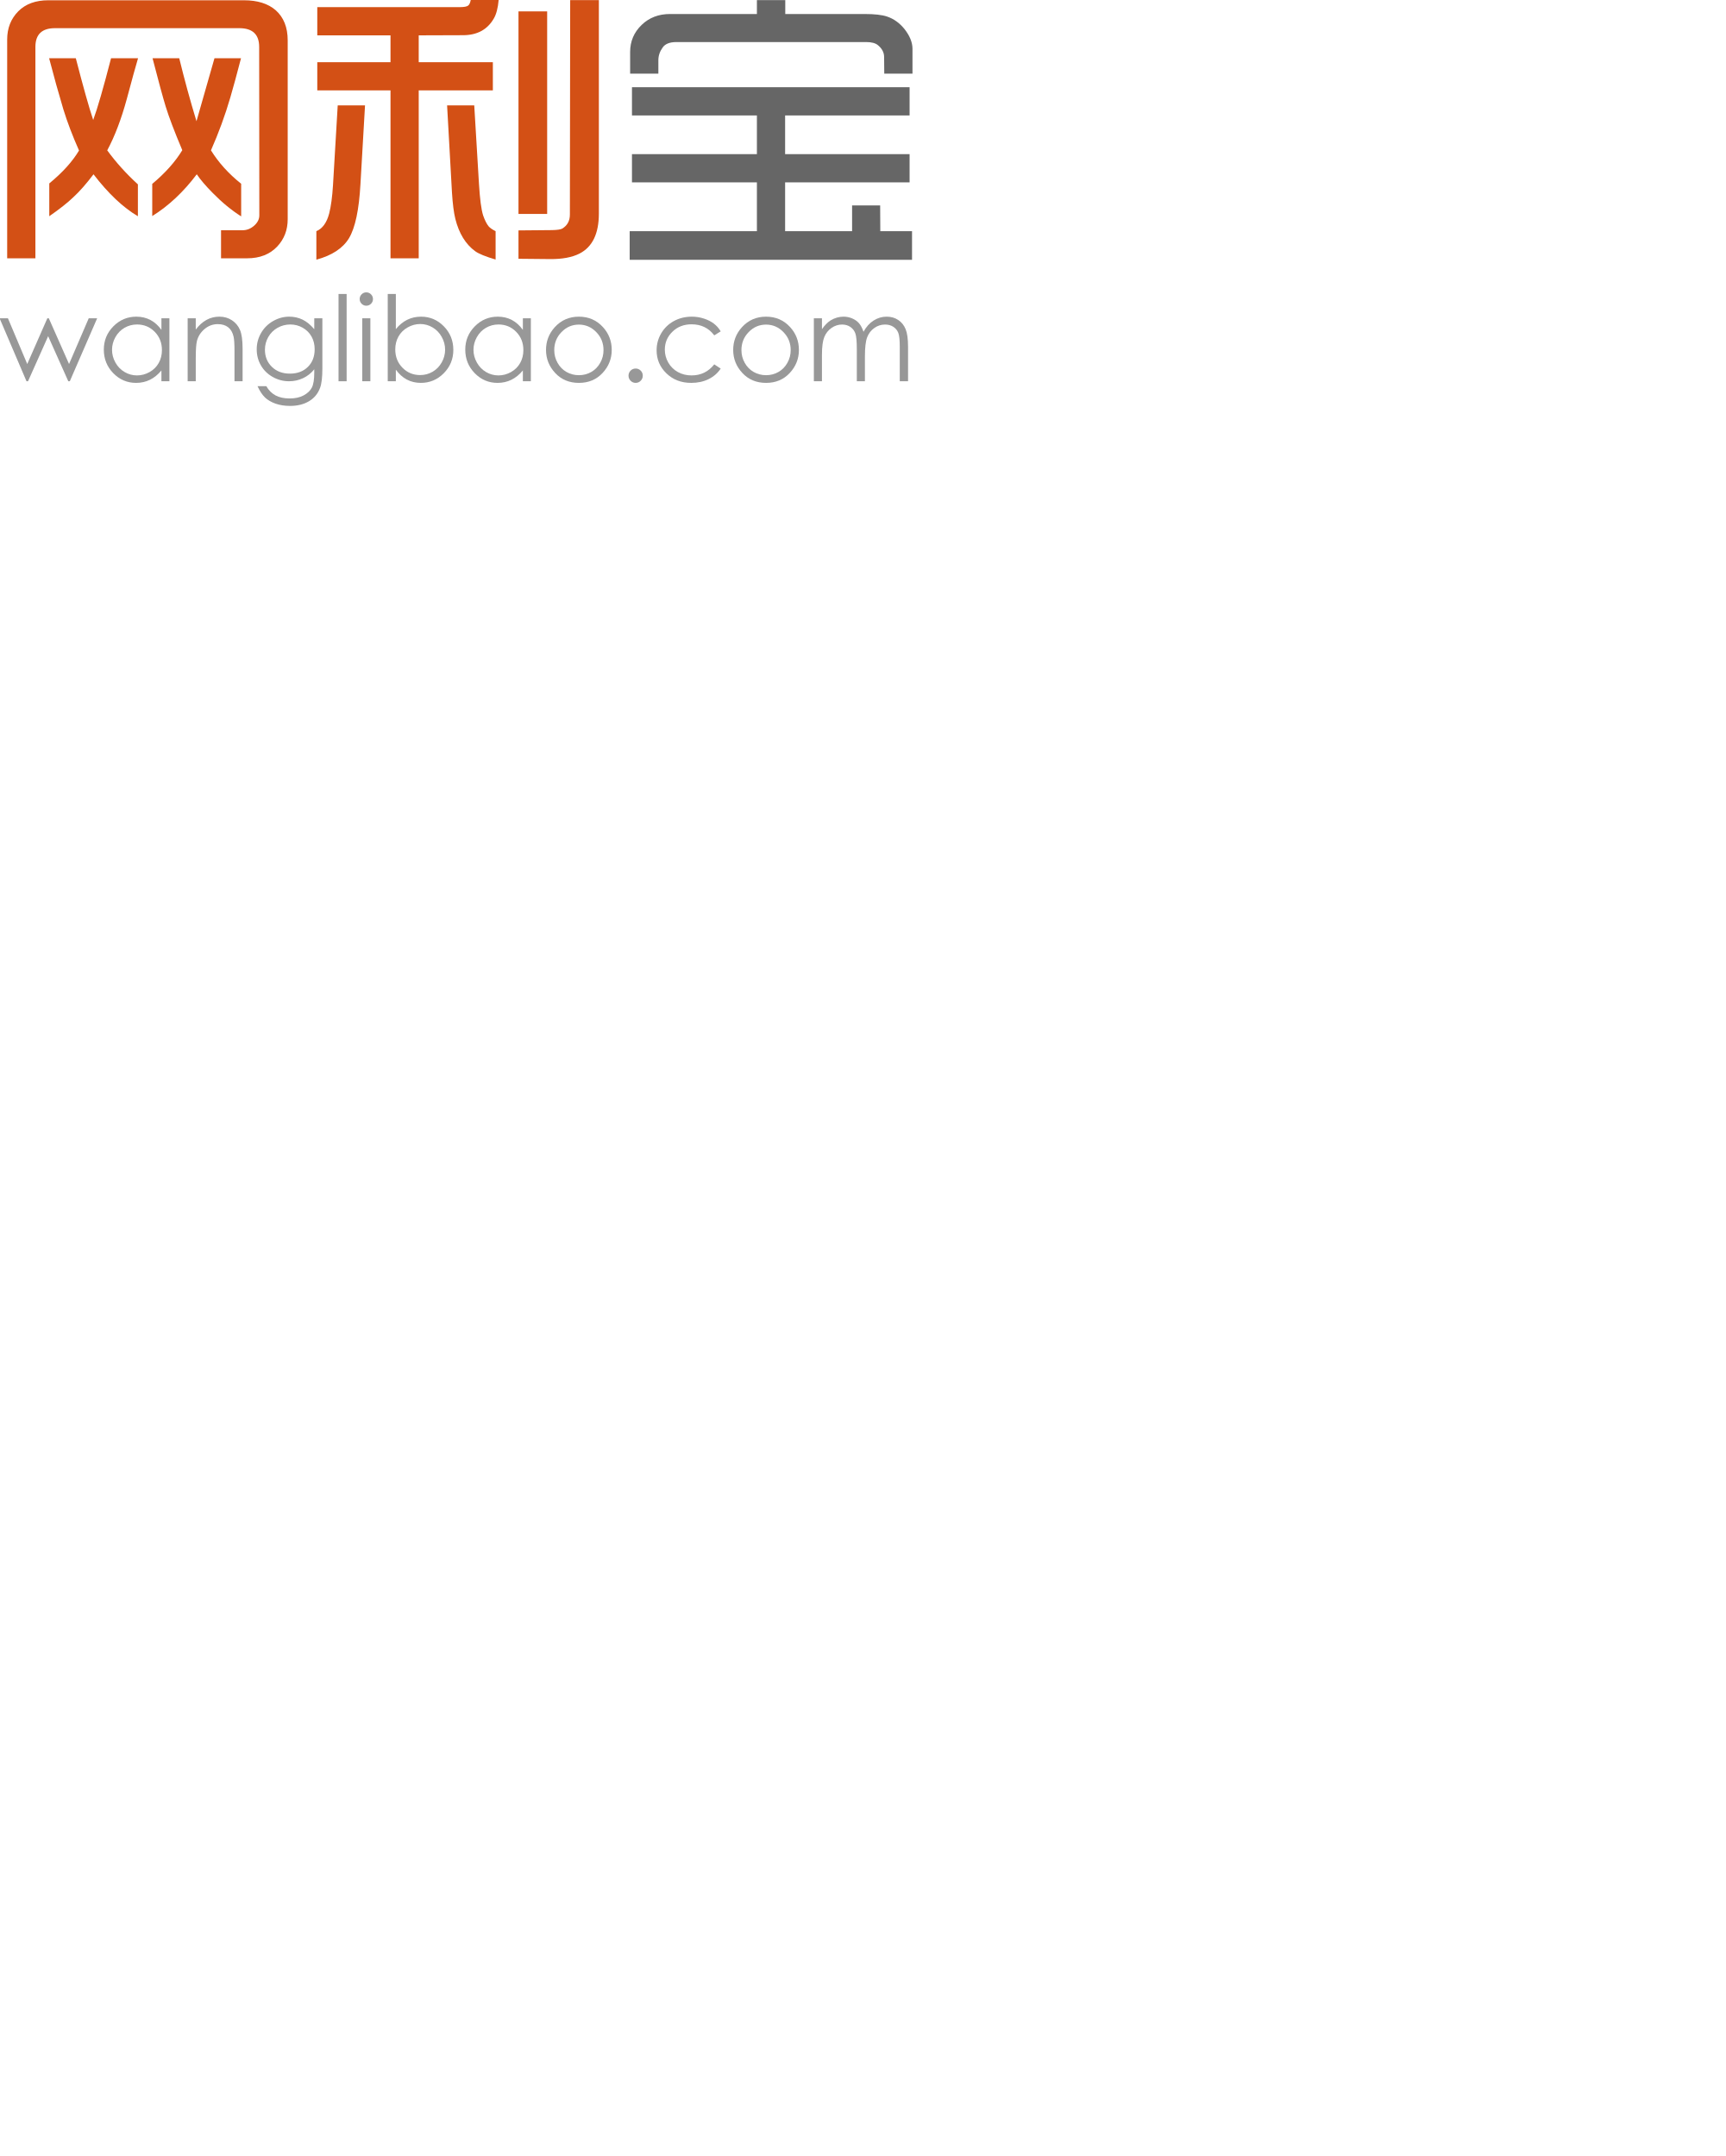
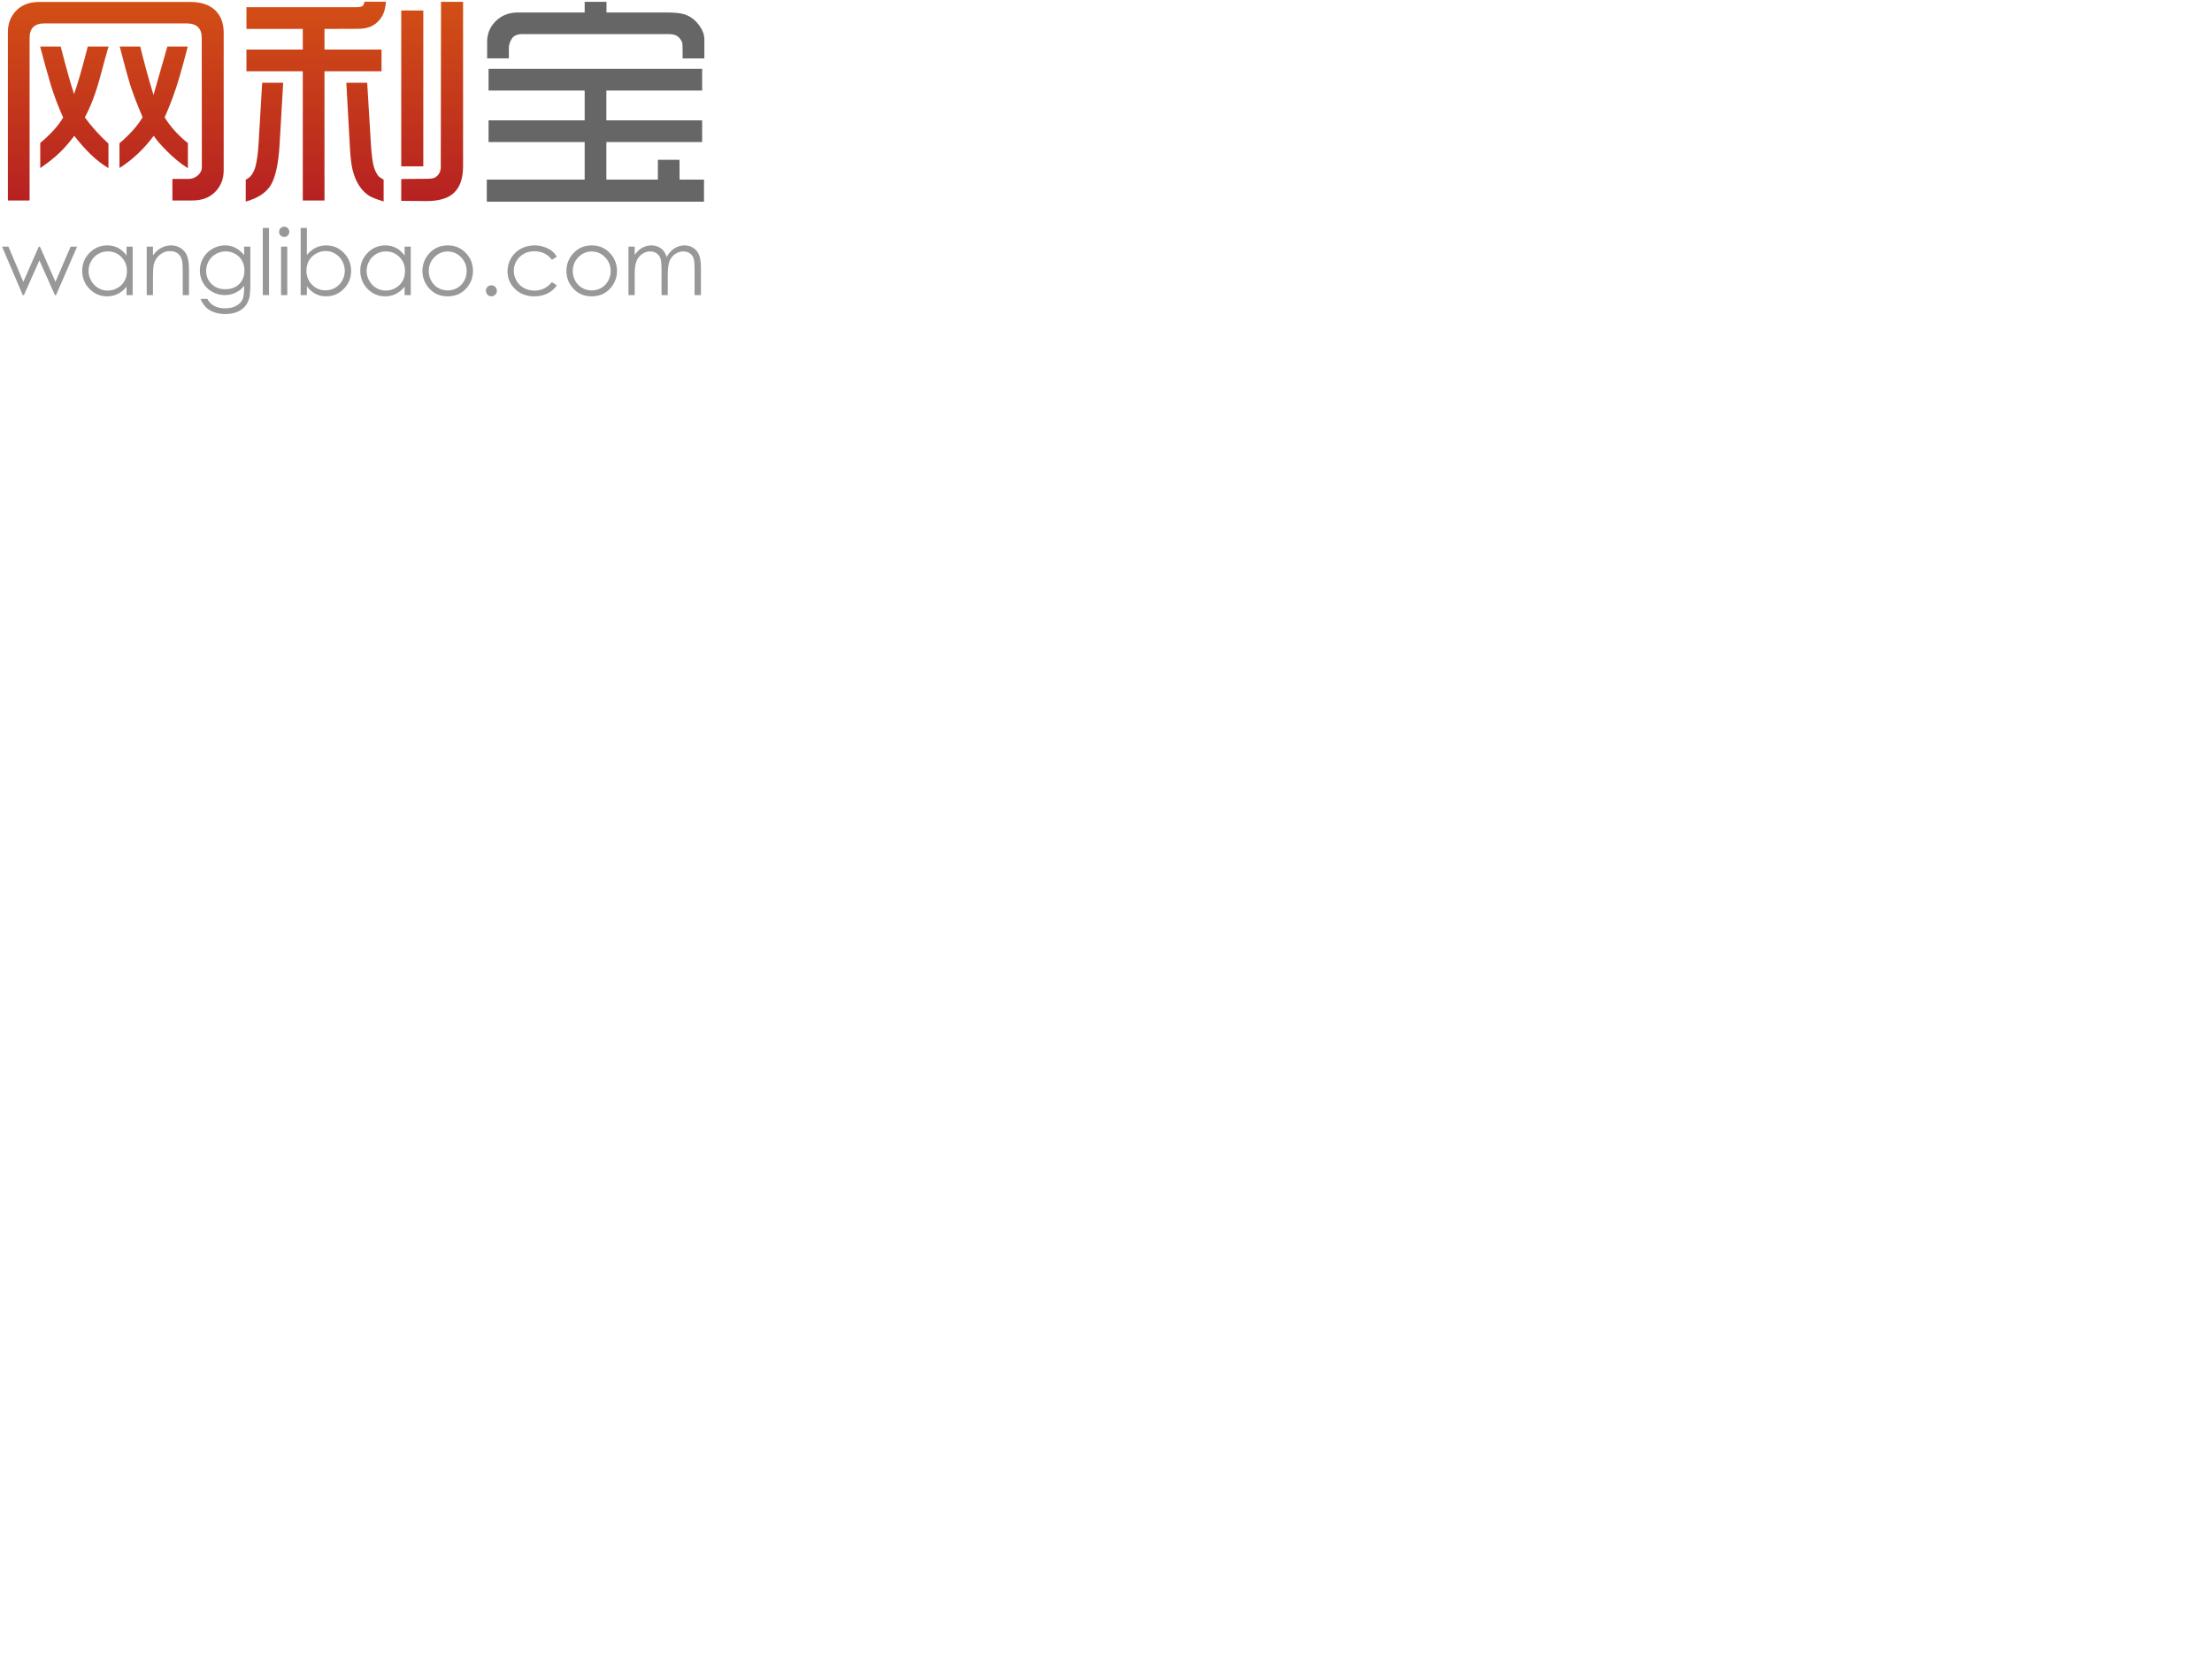
- <svg xmlns="http://www.w3.org/2000/svg" width="240" height="300" id="svg2" version="1.1">
-   <defs id="defs39" />
-   <g id="g4" transform="matrix(0.6626213,0,0,0.6626213,-63.40304,-63.1569)">
-     <g id="svg_1">
-       <linearGradient gradientTransform="scale(1.042537,0.9591989)" y2="1.355" x2="333.417" y1="61.722" x1="333.417" id="SVGID_1_" gradientUnits="userSpaceOnUse">
-         <stop stop-color="#D35015" offset="0" id="stop10" />
-         <stop stop-color="#B51F22" offset="1" id="stop12" />
-       </linearGradient>
-       <path id="svg_2" d="m 97.192,149.558 v -45.956 c 0,-2.371 0.779,-4.346 2.338,-5.925 1.538,-1.538 3.64,-2.307 6.309,-2.307 h 41.057 c 2.839,0 5.06,0.694 6.662,2.081 1.687,1.496 2.53,3.609 2.53,6.342 v 37.566 c 0,2.241 -0.726,4.142 -2.178,5.7 -1.559,1.665 -3.672,2.497 -6.341,2.497 h -5.476 v -5.893 h 4.516 c 0.896,0 1.708,-0.32 2.434,-0.96 0.726,-0.64 1.088,-1.366 1.088,-2.179 l -0.032,-35.355 c 0,-2.625 -1.388,-3.939 -4.163,-3.939 h -38.719 c -2.734,0 -4.099,1.314 -4.099,3.939 v 44.387 h -5.926 v 0.002 l 0,0 z m 8.839,-8.839 v -6.885 c 2.797,-2.305 4.879,-4.612 6.245,-6.917 -1.366,-3.075 -2.466,-5.968 -3.299,-8.679 -1.003,-3.351 -1.997,-6.918 -2.979,-10.696 h 5.604 c 1.559,6.042 2.776,10.366 3.651,12.969 0.896,-2.433 2.146,-6.756 3.748,-12.969 h 5.668 c -0.491,1.643 -1.282,4.504 -2.37,8.582 -1.153,4.228 -2.52,7.815 -4.1,10.762 1.836,2.519 3.981,4.9 6.438,7.141 v 6.693 c -3.117,-1.835 -6.224,-4.77 -9.319,-8.806 -1.495,1.985 -2.915,3.597 -4.26,4.836 -1.173,1.129 -2.849,2.454 -5.027,3.969 z m 21.617,-0.032 v -6.757 c 2.733,-2.285 4.836,-4.644 6.309,-7.077 -1.666,-3.95 -2.829,-7.015 -3.491,-9.191 -0.576,-1.879 -1.495,-5.252 -2.754,-10.12 h 5.604 c 1.089,4.462 2.295,8.87 3.62,13.226 0.042,-0.148 1.301,-4.558 3.779,-13.226 h 5.572 c -0.876,3.374 -1.623,6.117 -2.242,8.229 -1.089,3.737 -2.445,7.441 -4.067,11.114 1.602,2.583 3.715,4.92 6.341,7.013 v 6.854 c -2.05,-1.303 -4.046,-2.947 -5.989,-4.934 -1.495,-1.515 -2.605,-2.817 -3.33,-3.906 -2.776,3.694 -5.893,6.62 -9.352,8.775 z" style="fill:url(#SVGID_1_)" />
-       <linearGradient gradientTransform="scale(1.042831,0.9589277)" y2="1.355" x2="395.77" y1="61.74" x1="395.77" id="SVGID_2_" gradientUnits="userSpaceOnUse">
-         <stop stop-color="#D35015" offset="0" id="stop16" />
-         <stop stop-color="#B51F22" offset="1" id="stop18" />
-       </linearGradient>
-       <path id="svg_3" d="M 162.107,149.846 V 143.858 c 1.282,-0.534 2.178,-1.771 2.69,-3.715 0.384,-1.515 0.651,-3.49 0.801,-5.924 l 0.993,-16.781 h 5.732 l -0.96,16.557 c -0.299,5.38 -1.101,9.159 -2.402,11.336 -1.281,2.114 -3.566,3.619 -6.854,4.515 z m 0.193,-35.548 v -5.924 h 15.373 v -5.636 H 162.3 v -5.926 h 29.88 c 0.96,0 1.569,-0.116 1.825,-0.352 0.235,-0.192 0.406,-0.577 0.513,-1.153 h 5.86 c -0.149,1.708 -0.491,3.011 -1.024,3.908 -1.345,2.327 -3.502,3.491 -6.469,3.491 l -9.288,0.032 v 5.636 h 15.565 v 5.924 h -15.565 v 35.26 h -5.924 v -35.26 H 162.3 l 0,0 z m 27.254,3.14 h 5.7 l 0.993,16.492 c 0.192,3.182 0.481,5.38 0.865,6.597 0.362,1.046 0.757,1.827 1.185,2.339 0.277,0.32 0.757,0.65 1.441,0.993 v 5.956 c -2.093,-0.618 -3.512,-1.194 -4.26,-1.729 -2.028,-1.473 -3.426,-3.748 -4.195,-6.821 -0.32,-1.282 -0.555,-3.117 -0.705,-5.51 l -1.024,-18.317 z m 14.988,32.216 v -5.956 l 7.076,-0.064 c 1.067,-0.022 1.772,-0.128 2.114,-0.32 1.066,-0.64 1.602,-1.623 1.602,-2.947 l 0.063,-45.027 h 6.021 v 44.835 c 0,4.206 -1.354,7.003 -4.066,8.391 -1.558,0.791 -3.617,1.174 -6.182,1.153 l -6.628,-0.065 z m 0,-9.416 V 97.71 h 6.021 V 140.238 h -6.021 l 0,0 z" style="fill:url(#SVGID_2_)" />
-     </g>
-     <path id="svg_4" d="m 227.889,149.878 v -6.02 h 26.711 v -10.248 H 228.37 v -5.924 h 26.23 v -8.135 H 228.37 v -5.924 h 58.287 v 5.924 h -26.134 v 8.135 h 26.134 v 5.924 h -26.134 v 10.248 h 14.06 v -5.412 h 5.894 l 0.031,5.412 h 6.662 v 6.02 h -59.281 l 0,0 z m 0.095,-39.103 v -4.548 c 0,-2.241 0.811,-4.142 2.435,-5.7 1.579,-1.515 3.565,-2.273 5.957,-2.273 h 18.224 v -2.915 h 5.955 v 2.915 h 16.59 c 2.155,0 3.756,0.18 4.806,0.544 1.387,0.47 2.593,1.334 3.616,2.593 1.11,1.41 1.678,2.777 1.697,4.1 v 5.284 H 281.339 l -0.032,-3.49 c 0,-0.94 -0.426,-1.763 -1.279,-2.467 -0.514,-0.448 -1.348,-0.672 -2.5,-0.672 h -39.807 c -1.431,0 -2.4,0.384 -2.914,1.152 -0.6,0.833 -0.896,1.719 -0.896,2.659 v 2.817 l -5.927,0.001 0,0 z" style="fill:#666666" />
-     <g id="svg_5">
-       <path id="svg_6" d="m 95.601,162.151 h 1.75 l 4.054,9.604 4.22,-9.604 h 0.309 l 4.248,9.604 4.132,-9.604 h 1.77 l -5.745,13.226 h -0.315 l -4.229,-9.469 -4.227,9.469 h -0.317 l -5.65,-13.226 z" style="fill:#989898" />
-       <path id="svg_7" d="m 131.253,162.151 v 13.226 h -1.677 v -2.273 c -0.713,0.867 -1.514,1.52 -2.401,1.957 -0.887,0.437 -1.858,0.657 -2.911,0.657 -1.872,0 -3.471,-0.679 -4.795,-2.036 -1.325,-1.357 -1.987,-3.009 -1.987,-4.954 0,-1.904 0.668,-3.533 2.005,-4.886 1.337,-1.354 2.946,-2.03 4.826,-2.03 1.086,0 2.068,0.23 2.948,0.692 0.88,0.462 1.651,1.155 2.316,2.079 V 162.151 h 1.676 l 0,0 z m -6.801,1.301 c -0.947,0 -1.821,0.233 -2.623,0.698 -0.802,0.466 -1.439,1.119 -1.913,1.961 -0.474,0.842 -0.71,1.732 -0.71,2.671 0,0.932 0.239,1.822 0.716,2.672 0.477,0.85 1.119,1.512 1.924,1.984 0.805,0.474 1.669,0.711 2.592,0.711 0.931,0 1.813,-0.235 2.647,-0.704 0.833,-0.47 1.475,-1.105 1.924,-1.906 0.449,-0.802 0.674,-1.704 0.674,-2.708 0,-1.529 -0.504,-2.809 -1.512,-3.837 -1.005,-1.027 -2.246,-1.542 -3.719,-1.542 z" style="fill:#989898" />
-       <path id="svg_8" d="m 135.083,162.151 h 1.702 v 2.371 c 0.681,-0.908 1.434,-1.587 2.261,-2.036 0.827,-0.45 1.726,-0.675 2.699,-0.675 0.988,0 1.866,0.251 2.631,0.754 0.766,0.502 1.331,1.179 1.696,2.029 0.365,0.852 0.547,2.176 0.547,3.976 v 6.807 h -1.702 v -6.309 c 0,-1.523 -0.063,-2.541 -0.189,-3.051 -0.197,-0.876 -0.575,-1.534 -1.134,-1.976 -0.56,-0.441 -1.289,-0.662 -2.188,-0.662 -1.029,0 -1.951,0.34 -2.766,1.021 -0.815,0.681 -1.352,1.523 -1.611,2.528 -0.163,0.656 -0.243,1.856 -0.243,3.599 v 4.85 h -1.702 v -13.226 l -0.001,0 z" style="fill:#989898" />
-       <path id="svg_9" d="m 161.667,162.151 h 1.702 v 10.539 c 0,1.856 -0.162,3.213 -0.486,4.072 -0.446,1.216 -1.22,2.151 -2.322,2.808 -1.102,0.657 -2.427,0.985 -3.975,0.985 -1.135,0 -2.154,-0.161 -3.057,-0.481 -0.904,-0.321 -1.639,-0.752 -2.207,-1.293 -0.568,-0.541 -1.09,-1.331 -1.568,-2.371 h 1.848 c 0.503,0.875 1.152,1.523 1.947,1.945 0.795,0.421 1.781,0.632 2.957,0.632 1.16,0 2.14,-0.216 2.939,-0.648 0.799,-0.432 1.369,-0.976 1.71,-1.629 0.341,-0.654 0.511,-1.711 0.511,-3.169 v -0.681 c -0.641,0.811 -1.424,1.433 -2.349,1.866 -0.925,0.433 -1.906,0.65 -2.944,0.65 -1.217,0 -2.361,-0.302 -3.432,-0.905 -1.071,-0.603 -1.898,-1.416 -2.482,-2.438 -0.584,-1.021 -0.876,-2.144 -0.876,-3.367 0,-1.223 0.304,-2.364 0.913,-3.422 0.609,-1.058 1.45,-1.894 2.525,-2.51 1.075,-0.616 2.208,-0.924 3.401,-0.924 0.99,0 1.913,0.205 2.768,0.613 0.856,0.41 1.681,1.084 2.477,2.024 v -2.296 l 0,0 z m -5.021,1.301 c -0.964,0 -1.86,0.233 -2.687,0.699 -0.826,0.466 -1.475,1.11 -1.945,1.933 -0.47,0.822 -0.705,1.712 -0.705,2.668 0,1.451 0.486,2.65 1.459,3.599 0.972,0.948 2.232,1.422 3.78,1.422 1.564,0 2.822,-0.47 3.774,-1.41 0.952,-0.939 1.428,-2.176 1.428,-3.707 0,-0.997 -0.219,-1.887 -0.656,-2.669 -0.438,-0.781 -1.058,-1.399 -1.86,-1.854 -0.801,-0.453 -1.664,-0.681 -2.588,-0.681 z" style="fill:#989898" />
-       <path id="svg_10" d="m 166.76,157.047 h 1.702 v 18.33 h -1.702 v -18.33 l 0,0 z" style="fill:#989898" />
-       <path id="svg_11" d="m 172.588,156.706 c 0.387,0 0.718,0.138 0.992,0.413 0.274,0.275 0.412,0.608 0.412,0.997 0,0.381 -0.137,0.709 -0.412,0.984 -0.274,0.275 -0.605,0.413 -0.992,0.413 -0.379,0 -0.706,-0.138 -0.98,-0.413 -0.274,-0.275 -0.411,-0.604 -0.411,-0.984 0,-0.389 0.137,-0.722 0.411,-0.997 0.274,-0.275 0.6,-0.413 0.98,-0.413 z m -0.845,5.445 h 1.702 v 13.226 H 171.743 v -13.226 l 0,0 z" style="fill:#989898" />
-       <path id="svg_12" d="m 177.092,175.377 v -18.33 h 1.702 v 7.378 c 0.712,-0.875 1.51,-1.529 2.392,-1.963 0.882,-0.434 1.85,-0.65 2.902,-0.65 1.87,0 3.467,0.679 4.791,2.036 1.323,1.357 1.985,3.004 1.985,4.941 0,1.912 -0.668,3.545 -2.004,4.898 -1.335,1.354 -2.942,2.03 -4.821,2.03 -1.077,0 -2.052,-0.231 -2.926,-0.693 -0.875,-0.462 -1.647,-1.154 -2.319,-2.078 v 2.431 H 177.092 l 0,0 z m 6.807,-1.301 c 0.946,0 1.819,-0.232 2.619,-0.699 0.8,-0.466 1.437,-1.12 1.91,-1.963 0.473,-0.843 0.709,-1.733 0.709,-2.674 0,-0.941 -0.239,-1.836 -0.715,-2.687 -0.477,-0.851 -1.118,-1.514 -1.922,-1.987 -0.805,-0.475 -1.664,-0.711 -2.577,-0.711 -0.93,0 -1.813,0.236 -2.65,0.711 -0.837,0.474 -1.479,1.112 -1.928,1.914 -0.449,0.803 -0.673,1.706 -0.673,2.711 0,1.531 0.503,2.813 1.51,3.841 1.006,1.03 2.245,1.544 3.717,1.544 z" style="fill:#989898" />
-       <path id="svg_13" d="m 207.141,162.151 v 13.226 H 205.463 v -2.273 c -0.713,0.867 -1.514,1.52 -2.4,1.957 -0.888,0.438 -1.858,0.657 -2.912,0.657 -1.872,0 -3.471,-0.679 -4.795,-2.036 -1.325,-1.357 -1.987,-3.009 -1.987,-4.954 0,-1.904 0.668,-3.533 2.005,-4.886 1.337,-1.354 2.946,-2.03 4.826,-2.03 1.086,0 2.068,0.23 2.947,0.692 0.88,0.462 1.652,1.155 2.316,2.079 V 162.151 h 1.678 l 0,0 z m -6.802,1.301 c -0.947,0 -1.821,0.233 -2.623,0.698 -0.802,0.466 -1.439,1.119 -1.913,1.961 -0.474,0.842 -0.71,1.732 -0.71,2.671 0,0.932 0.239,1.822 0.716,2.672 0.477,0.85 1.119,1.512 1.924,1.984 0.805,0.474 1.669,0.711 2.592,0.711 0.931,0 1.813,-0.235 2.647,-0.704 0.833,-0.47 1.475,-1.105 1.924,-1.906 0.449,-0.802 0.674,-1.704 0.674,-2.708 0,-1.529 -0.504,-2.809 -1.512,-3.837 -1.005,-1.027 -2.245,-1.542 -3.719,-1.542 z" style="fill:#989898" />
-       <path id="svg_14" d="m 217.229,161.812 c 2.038,0 3.727,0.737 5.066,2.212 1.217,1.346 1.826,2.938 1.826,4.777 0,1.848 -0.643,3.463 -1.93,4.844 -1.287,1.382 -2.941,2.073 -4.963,2.073 -2.029,0 -3.688,-0.691 -4.974,-2.073 -1.286,-1.381 -1.931,-2.996 -1.931,-4.844 0,-1.831 0.609,-3.42 1.827,-4.765 1.34,-1.483 3.034,-2.224 5.079,-2.224 z m -0.006,1.665 c -1.414,0 -2.631,0.522 -3.646,1.568 -1.018,1.045 -1.525,2.31 -1.525,3.792 0,0.957 0.232,1.848 0.695,2.675 0.463,0.826 1.09,1.465 1.879,1.914 0.789,0.45 1.654,0.675 2.598,0.675 0.944,0 1.81,-0.225 2.599,-0.675 0.788,-0.449 1.415,-1.088 1.878,-1.914 0.464,-0.827 0.695,-1.718 0.695,-2.675 0,-1.482 -0.51,-2.747 -1.53,-3.792 -1.022,-1.046 -2.236,-1.568 -3.643,-1.568 z" style="fill:#989898" />
-       <path id="svg_15" d="m 229.142,172.703 c 0.413,0 0.767,0.146 1.058,0.438 0.292,0.291 0.438,0.648 0.438,1.069 0,0.413 -0.146,0.768 -0.438,1.063 -0.291,0.296 -0.645,0.444 -1.058,0.444 -0.413,0 -0.766,-0.148 -1.058,-0.444 -0.291,-0.296 -0.438,-0.65 -0.438,-1.063 0,-0.421 0.146,-0.778 0.438,-1.069 0.292,-0.292 0.645,-0.438 1.058,-0.438 z" style="fill:#989898" />
-       <path id="svg_16" d="m 246.998,164.898 -1.35,0.839 c -1.165,-1.548 -2.756,-2.321 -4.771,-2.321 -1.61,0 -2.947,0.518 -4.012,1.554 -1.065,1.036 -1.598,2.295 -1.598,3.776 0,0.963 0.245,1.87 0.734,2.72 0.49,0.85 1.162,1.51 2.016,1.979 0.854,0.469 1.812,0.704 2.871,0.704 1.943,0 3.529,-0.774 4.76,-2.322 l 1.35,0.888 c -0.632,0.952 -1.48,1.69 -2.547,2.215 -1.065,0.525 -2.279,0.788 -3.641,0.788 -2.09,0 -3.824,-0.665 -5.202,-1.994 -1.378,-1.329 -2.066,-2.945 -2.066,-4.85 0,-1.28 0.322,-2.47 0.966,-3.568 0.645,-1.098 1.529,-1.954 2.656,-2.57 1.127,-0.616 2.387,-0.924 3.781,-0.924 0.875,0 1.719,0.134 2.533,0.401 0.814,0.267 1.506,0.615 2.073,1.045 0.567,0.43 1.051,0.976 1.447,1.64 z" style="fill:#989898" />
-       <path id="svg_17" d="m 256.527,161.812 c 2.038,0 3.727,0.737 5.066,2.212 1.217,1.346 1.826,2.938 1.826,4.777 0,1.848 -0.643,3.463 -1.93,4.844 -1.287,1.382 -2.941,2.073 -4.963,2.073 -2.029,0 -3.688,-0.691 -4.974,-2.073 -1.286,-1.381 -1.931,-2.996 -1.931,-4.844 0,-1.831 0.609,-3.42 1.827,-4.765 1.341,-1.483 3.034,-2.224 5.079,-2.224 z m -0.006,1.665 c -1.414,0 -2.631,0.522 -3.646,1.568 -1.018,1.045 -1.525,2.31 -1.525,3.792 0,0.957 0.232,1.848 0.695,2.675 0.463,0.826 1.09,1.465 1.879,1.914 0.789,0.45 1.654,0.675 2.598,0.675 0.944,0 1.81,-0.225 2.599,-0.675 0.788,-0.449 1.415,-1.088 1.878,-1.914 0.464,-0.827 0.695,-1.718 0.695,-2.675 0,-1.482 -0.51,-2.747 -1.53,-3.792 -1.021,-1.046 -2.235,-1.568 -3.643,-1.568 z" style="fill:#989898" />
-       <path id="svg_18" d="m 266.557,162.151 h 1.701 v 2.285 c 0.592,-0.842 1.201,-1.458 1.825,-1.848 0.86,-0.518 1.765,-0.777 2.714,-0.777 0.641,0 1.25,0.126 1.825,0.377 0.576,0.251 1.047,0.585 1.412,1.003 0.364,0.417 0.681,1.015 0.949,1.793 0.565,-1.037 1.272,-1.825 2.122,-2.364 0.85,-0.539 1.763,-0.809 2.74,-0.809 0.914,0 1.721,0.23 2.42,0.692 0.699,0.462 1.219,1.106 1.559,1.933 0.339,0.827 0.509,2.067 0.509,3.72 v 7.221 H 284.595 V 168.156 c 0,-1.418 -0.101,-2.393 -0.303,-2.923 -0.202,-0.531 -0.548,-0.958 -1.036,-1.282 -0.488,-0.324 -1.072,-0.486 -1.75,-0.486 -0.824,0 -1.578,0.243 -2.26,0.729 -0.684,0.485 -1.182,1.134 -1.496,1.944 -0.315,0.811 -0.473,2.164 -0.473,4.06 v 5.179 h -1.702 v -6.771 c 0,-1.597 -0.099,-2.681 -0.298,-3.252 -0.198,-0.571 -0.545,-1.028 -1.039,-1.373 -0.494,-0.345 -1.082,-0.517 -1.763,-0.517 -0.786,0 -1.521,0.236 -2.206,0.711 -0.686,0.474 -1.191,1.112 -1.52,1.914 -0.328,0.803 -0.492,2.03 -0.492,3.684 v 5.604 h -1.701 v -13.226 l 10e-4,0 z" style="fill:#989898" />
-     </g>
-     <g id="svg_19" />
+ <svg xmlns="http://www.w3.org/2000/svg" version="1.1" id="图层_1" x="0px" y="0px" width="400px" height="300px" viewBox="0 0 400 300" enable-background="new 0 0 400 300" xml:space="preserve">
+   <defs id="defs69" />
+   <g id="g3" transform="matrix(0.6626214,0,0,0.6626214,-62.59177,-33.93011)">
+     <linearGradient id="SVGID_1_" gradientUnits="userSpaceOnUse" x1="347.6" y1="59.203" x2="347.6" y2="1.299" gradientTransform="matrix(1,0,0,-1,-221.5419,109.7005)">
+       <stop offset="0" style="stop-color:#D35015" id="stop6" />
+       <stop offset="1" style="stop-color:#B51F22" id="stop8" />
+     </linearGradient>
+     <path d="M 96.61,105.919 V 59.963 c 0,-2.371 0.779,-4.346 2.338,-5.925 1.538,-1.538 3.64,-2.307 6.309,-2.307 h 41.057 c 2.839,0 5.06,0.694 6.662,2.081 1.687,1.496 2.53,3.609 2.53,6.342 v 37.566 c 0,2.241 -0.726,4.142 -2.178,5.7 -1.559,1.665 -3.672,2.497 -6.341,2.497 h -5.476 v -5.893 h 4.516 c 0.896,0 1.708,-0.32 2.434,-0.96 0.726,-0.64 1.088,-1.366 1.088,-2.179 l -0.032,-35.355 c 0,-2.625 -1.388,-3.939 -4.163,-3.939 h -38.719 c -2.734,0 -4.099,1.314 -4.099,3.939 v 44.387 h -5.926 v 0.002 z m 8.839,-8.839 v -6.885 c 2.797,-2.305 4.879,-4.612 6.245,-6.917 -1.366,-3.075 -2.466,-5.968 -3.299,-8.679 -1.003,-3.351 -1.997,-6.918 -2.979,-10.696 h 5.604 c 1.559,6.042 2.776,10.366 3.651,12.969 0.896,-2.433 2.146,-6.756 3.748,-12.969 h 5.668 c -0.491,1.643 -1.282,4.504 -2.37,8.582 -1.153,4.228 -2.52,7.815 -4.1,10.762 1.836,2.519 3.981,4.9 6.438,7.141 v 6.693 c -3.117,-1.835 -6.224,-4.77 -9.319,-8.806 -1.495,1.985 -2.915,3.597 -4.26,4.836 -1.173,1.129 -2.849,2.454 -5.027,3.969 z m 21.617,-0.032 v -6.757 c 2.733,-2.285 4.836,-4.644 6.309,-7.077 -1.666,-3.95 -2.829,-7.015 -3.491,-9.191 -0.576,-1.879 -1.495,-5.252 -2.754,-10.12 h 5.604 c 1.089,4.462 2.295,8.87 3.62,13.226 0.042,-0.148 1.301,-4.558 3.779,-13.226 h 5.572 c -0.876,3.374 -1.623,6.117 -2.242,8.229 -1.089,3.737 -2.445,7.441 -4.067,11.114 1.602,2.583 3.715,4.92 6.341,7.013 v 6.854 c -2.05,-1.303 -4.046,-2.947 -5.989,-4.934 -1.495,-1.515 -2.605,-2.817 -3.33,-3.906 -2.776,3.694 -5.893,6.62 -9.352,8.775 z" id="path10" style="fill:url(#SVGID_1_)" />
+     <linearGradient id="SVGID_2_" gradientUnits="userSpaceOnUse" x1="412.722" y1="59.204" x2="412.722" y2="1.3" gradientTransform="matrix(1,0,0,-1,-221.5419,109.7005)">
+       <stop offset="0" style="stop-color:#D35015" id="stop13" />
+       <stop offset="1" style="stop-color:#B51F22" id="stop15" />
+     </linearGradient>
+     <path d="m 161.525,106.207 v -5.988 c 1.282,-0.534 2.178,-1.771 2.69,-3.715 0.384,-1.515 0.651,-3.49 0.801,-5.924 l 0.993,-16.781 h 5.732 l -0.96,16.557 c -0.299,5.38 -1.101,9.159 -2.402,11.336 -1.281,2.114 -3.566,3.619 -6.854,4.515 z m 0.193,-35.548 v -5.924 h 15.373 v -5.636 h -15.373 v -5.926 h 29.88 c 0.96,0 1.569,-0.116 1.825,-0.352 0.235,-0.192 0.406,-0.577 0.513,-1.153 h 5.86 c -0.149,1.708 -0.491,3.011 -1.024,3.908 -1.345,2.327 -3.502,3.491 -6.469,3.491 l -9.288,0.032 v 5.636 h 15.565 v 5.924 h -15.565 v 35.26 h -5.924 V 70.659 h -15.373 l 0,0 z m 27.254,3.14 h 5.7 l 0.993,16.492 c 0.192,3.182 0.481,5.38 0.865,6.597 0.362,1.046 0.757,1.827 1.185,2.339 0.277,0.32 0.757,0.65 1.441,0.993 v 5.956 c -2.093,-0.618 -3.512,-1.194 -4.26,-1.729 -2.028,-1.473 -3.426,-3.748 -4.195,-6.821 -0.32,-1.282 -0.555,-3.117 -0.705,-5.51 l -1.024,-18.317 z m 14.988,32.216 v -5.956 l 7.076,-0.064 c 1.067,-0.022 1.772,-0.128 2.114,-0.32 1.066,-0.64 1.602,-1.623 1.602,-2.947 l 0.063,-45.027 h 6.021 v 44.835 c 0,4.206 -1.354,7.003 -4.066,8.391 -1.558,0.791 -3.617,1.174 -6.182,1.153 l -6.628,-0.065 z m 0,-9.416 v -42.528 h 6.021 v 42.528 h -6.021 z" id="path17" style="fill:url(#SVGID_2_)" />
+   </g>
+   <path d="m 88.027,36.466 v -3.989 H 105.726 V 25.686 H 88.346 V 21.761 H 105.726 V 16.371 H 88.346 V 12.445 h 38.622 v 3.925 h -17.317 v 5.39 h 17.317 v 3.925 h -17.317 v 6.791 h 9.316 V 28.891 h 3.905 l 0.021,3.586 h 4.414 v 3.989 H 88.027 z m 0.063,-25.91 V 7.542 c 0,-1.485 0.537,-2.745 1.613,-3.777 1.046,-1.004 2.362,-1.506 3.947,-1.506 h 12.076 V 0.327 h 3.946 V 2.259 h 10.993 c 1.428,0 2.489,0.119 3.185,0.36 0.919,0.311 1.718,0.884 2.396,1.718 0.736,0.934 1.112,1.84 1.124,2.717 v 3.501 h -3.926 l -0.021,-2.313 c 0,-0.623 -0.282,-1.168 -0.847,-1.635 -0.341,-0.297 -0.893,-0.445 -1.657,-0.445 H 94.542 c -0.948,0 -1.59,0.254 -1.931,0.763 -0.398,0.552 -0.594,1.139 -0.594,1.762 v 1.867 l -3.927,6.63e-4 0,0 z" id="path19" style="fill:#666666" />
+   <g enable-background="new    " id="g21" transform="matrix(0.6626214,0,0,0.6626214,-62.97732,-62.84642)">
+     <path d="m 95.601,162.151 h 1.75 l 4.054,9.604 4.22,-9.604 h 0.309 l 4.248,9.604 4.132,-9.604 h 1.77 l -5.745,13.226 h -0.315 l -4.229,-9.469 -4.227,9.469 h -0.317 l -5.65,-13.226 z" id="path23" style="fill:#989898" />
+     <path d="m 131.253,162.151 v 13.226 h -1.677 v -2.273 c -0.713,0.867 -1.514,1.52 -2.401,1.957 -0.887,0.437 -1.858,0.657 -2.911,0.657 -1.872,0 -3.471,-0.679 -4.795,-2.036 -1.325,-1.357 -1.987,-3.009 -1.987,-4.954 0,-1.904 0.668,-3.533 2.005,-4.886 1.337,-1.354 2.946,-2.03 4.826,-2.03 1.086,0 2.068,0.23 2.948,0.692 0.88,0.462 1.651,1.155 2.316,2.079 v -2.432 h 1.676 z m -6.801,1.301 c -0.947,0 -1.821,0.233 -2.623,0.698 -0.802,0.466 -1.439,1.119 -1.913,1.961 -0.474,0.842 -0.71,1.732 -0.71,2.671 0,0.932 0.239,1.822 0.716,2.672 0.477,0.85 1.119,1.512 1.924,1.984 0.805,0.474 1.669,0.711 2.592,0.711 0.931,0 1.813,-0.235 2.647,-0.704 0.833,-0.47 1.475,-1.105 1.924,-1.906 0.449,-0.802 0.674,-1.704 0.674,-2.708 0,-1.529 -0.504,-2.809 -1.512,-3.837 -1.005,-1.027 -2.246,-1.542 -3.719,-1.542 z" id="path25" style="fill:#989898" />
+     <path d="m 135.083,162.151 h 1.702 v 2.371 c 0.681,-0.908 1.434,-1.587 2.261,-2.036 0.827,-0.45 1.726,-0.675 2.699,-0.675 0.988,0 1.866,0.251 2.631,0.754 0.766,0.502 1.331,1.179 1.696,2.029 0.365,0.852 0.547,2.176 0.547,3.976 v 6.807 h -1.702 v -6.309 c 0,-1.523 -0.063,-2.541 -0.189,-3.051 -0.197,-0.876 -0.575,-1.534 -1.134,-1.976 -0.56,-0.441 -1.289,-0.662 -2.188,-0.662 -1.029,0 -1.951,0.34 -2.766,1.021 -0.815,0.681 -1.352,1.523 -1.611,2.528 -0.163,0.656 -0.243,1.856 -0.243,3.599 v 4.85 h -1.702 v -13.226 z" id="path27" style="fill:#989898" />
+     <path d="m 161.667,162.151 h 1.702 v 10.539 c 0,1.856 -0.162,3.213 -0.486,4.072 -0.446,1.216 -1.22,2.151 -2.322,2.808 -1.102,0.657 -2.427,0.985 -3.975,0.985 -1.135,0 -2.154,-0.161 -3.057,-0.481 -0.904,-0.321 -1.639,-0.752 -2.207,-1.293 -0.568,-0.541 -1.09,-1.331 -1.568,-2.371 h 1.848 c 0.503,0.875 1.152,1.523 1.947,1.945 0.795,0.421 1.781,0.632 2.957,0.632 1.16,0 2.14,-0.216 2.939,-0.648 0.799,-0.432 1.369,-0.976 1.71,-1.629 0.341,-0.654 0.511,-1.711 0.511,-3.169 v -0.681 c -0.641,0.811 -1.424,1.433 -2.349,1.866 -0.925,0.433 -1.906,0.65 -2.944,0.65 -1.217,0 -2.361,-0.302 -3.432,-0.905 -1.071,-0.603 -1.898,-1.416 -2.482,-2.438 -0.584,-1.021 -0.876,-2.144 -0.876,-3.367 0,-1.223 0.304,-2.364 0.913,-3.422 0.609,-1.058 1.45,-1.894 2.525,-2.51 1.075,-0.616 2.208,-0.924 3.401,-0.924 0.99,0 1.913,0.205 2.768,0.613 0.856,0.41 1.681,1.084 2.477,2.024 v -2.296 z m -5.021,1.301 c -0.964,0 -1.86,0.233 -2.687,0.699 -0.826,0.466 -1.475,1.11 -1.945,1.933 -0.47,0.822 -0.705,1.712 -0.705,2.668 0,1.451 0.486,2.65 1.459,3.599 0.972,0.948 2.232,1.422 3.78,1.422 1.564,0 2.822,-0.47 3.774,-1.41 0.952,-0.939 1.428,-2.176 1.428,-3.707 0,-0.997 -0.219,-1.887 -0.656,-2.669 -0.438,-0.781 -1.058,-1.399 -1.86,-1.854 -0.801,-0.453 -1.664,-0.681 -2.588,-0.681 z" id="path29" style="fill:#989898" />
+     <path d="m 166.76,157.047 h 1.702 v 18.33 h -1.702 v -18.33 z" id="path31" style="fill:#989898" />
+     <path d="m 172.588,156.706 c 0.387,0 0.718,0.138 0.992,0.413 0.274,0.275 0.412,0.608 0.412,0.997 0,0.381 -0.137,0.709 -0.412,0.984 -0.274,0.275 -0.605,0.413 -0.992,0.413 -0.379,0 -0.706,-0.138 -0.98,-0.413 -0.274,-0.275 -0.411,-0.604 -0.411,-0.984 0,-0.389 0.137,-0.722 0.411,-0.997 0.274,-0.275 0.6,-0.413 0.98,-0.413 z m -0.845,5.445 h 1.702 v 13.226 h -1.702 v -13.226 z" id="path33" style="fill:#989898" />
+     <path d="m 177.092,175.377 v -18.33 h 1.702 v 7.378 c 0.712,-0.875 1.51,-1.529 2.392,-1.963 0.882,-0.434 1.85,-0.65 2.902,-0.65 1.87,0 3.467,0.679 4.791,2.036 1.323,1.357 1.985,3.004 1.985,4.941 0,1.912 -0.668,3.545 -2.004,4.898 -1.335,1.354 -2.942,2.03 -4.821,2.03 -1.077,0 -2.052,-0.231 -2.926,-0.693 -0.875,-0.462 -1.647,-1.154 -2.319,-2.078 v 2.431 h -1.702 z m 6.807,-1.301 c 0.946,0 1.819,-0.232 2.619,-0.699 0.8,-0.466 1.437,-1.12 1.91,-1.963 0.473,-0.843 0.709,-1.733 0.709,-2.674 0,-0.941 -0.239,-1.836 -0.715,-2.687 -0.477,-0.851 -1.118,-1.514 -1.922,-1.987 -0.805,-0.475 -1.664,-0.711 -2.577,-0.711 -0.93,0 -1.813,0.236 -2.65,0.711 -0.837,0.474 -1.479,1.112 -1.928,1.914 -0.449,0.803 -0.673,1.706 -0.673,2.711 0,1.531 0.503,2.813 1.51,3.841 1.006,1.03 2.245,1.544 3.717,1.544 z" id="path35" style="fill:#989898" />
+     <path d="m 207.141,162.151 v 13.226 h -1.678 v -2.273 c -0.713,0.867 -1.514,1.52 -2.4,1.957 -0.888,0.438 -1.858,0.657 -2.912,0.657 -1.872,0 -3.471,-0.679 -4.795,-2.036 -1.325,-1.357 -1.987,-3.009 -1.987,-4.954 0,-1.904 0.668,-3.533 2.005,-4.886 1.337,-1.354 2.946,-2.03 4.826,-2.03 1.086,0 2.068,0.23 2.947,0.692 0.88,0.462 1.652,1.155 2.316,2.079 v -2.432 h 1.678 z m -6.802,1.301 c -0.947,0 -1.821,0.233 -2.623,0.698 -0.802,0.466 -1.439,1.119 -1.913,1.961 -0.474,0.842 -0.71,1.732 -0.71,2.671 0,0.932 0.239,1.822 0.716,2.672 0.477,0.85 1.119,1.512 1.924,1.984 0.805,0.474 1.669,0.711 2.592,0.711 0.931,0 1.813,-0.235 2.647,-0.704 0.833,-0.47 1.475,-1.105 1.924,-1.906 0.449,-0.802 0.674,-1.704 0.674,-2.708 0,-1.529 -0.504,-2.809 -1.512,-3.837 -1.005,-1.027 -2.245,-1.542 -3.719,-1.542 z" id="path37" style="fill:#989898" />
+     <path d="m 217.229,161.812 c 2.038,0 3.727,0.737 5.066,2.212 1.217,1.346 1.826,2.938 1.826,4.777 0,1.848 -0.643,3.463 -1.93,4.844 -1.287,1.382 -2.941,2.073 -4.963,2.073 -2.029,0 -3.688,-0.691 -4.974,-2.073 -1.286,-1.381 -1.931,-2.996 -1.931,-4.844 0,-1.831 0.609,-3.42 1.827,-4.765 1.34,-1.483 3.034,-2.224 5.079,-2.224 z m -0.006,1.665 c -1.414,0 -2.631,0.522 -3.646,1.568 -1.018,1.045 -1.525,2.31 -1.525,3.792 0,0.957 0.232,1.848 0.695,2.675 0.463,0.826 1.09,1.465 1.879,1.914 0.789,0.45 1.654,0.675 2.598,0.675 0.944,0 1.81,-0.225 2.599,-0.675 0.788,-0.449 1.415,-1.088 1.878,-1.914 0.464,-0.827 0.695,-1.718 0.695,-2.675 0,-1.482 -0.51,-2.747 -1.53,-3.792 -1.022,-1.046 -2.236,-1.568 -3.643,-1.568 z" id="path39" style="fill:#989898" />
+     <path d="m 229.142,172.703 c 0.413,0 0.767,0.146 1.058,0.438 0.292,0.291 0.438,0.648 0.438,1.069 0,0.413 -0.146,0.768 -0.438,1.063 -0.291,0.296 -0.645,0.444 -1.058,0.444 -0.413,0 -0.766,-0.148 -1.058,-0.444 -0.291,-0.296 -0.438,-0.65 -0.438,-1.063 0,-0.421 0.146,-0.778 0.438,-1.069 0.292,-0.292 0.645,-0.438 1.058,-0.438 z" id="path41" style="fill:#989898" />
+     <path d="m 246.998,164.898 -1.35,0.839 c -1.165,-1.548 -2.756,-2.321 -4.771,-2.321 -1.61,0 -2.947,0.518 -4.012,1.554 -1.065,1.036 -1.598,2.295 -1.598,3.776 0,0.963 0.245,1.87 0.734,2.72 0.49,0.85 1.162,1.51 2.016,1.979 0.854,0.469 1.812,0.704 2.871,0.704 1.943,0 3.529,-0.774 4.76,-2.322 l 1.35,0.888 c -0.632,0.952 -1.48,1.69 -2.547,2.215 -1.065,0.525 -2.279,0.788 -3.641,0.788 -2.09,0 -3.824,-0.665 -5.202,-1.994 -1.378,-1.329 -2.066,-2.945 -2.066,-4.85 0,-1.28 0.322,-2.47 0.966,-3.568 0.645,-1.098 1.529,-1.954 2.656,-2.57 1.127,-0.616 2.387,-0.924 3.781,-0.924 0.875,0 1.719,0.134 2.533,0.401 0.814,0.267 1.506,0.615 2.073,1.045 0.567,0.43 1.051,0.976 1.447,1.64 z" id="path43" style="fill:#989898" />
+     <path d="m 256.527,161.812 c 2.038,0 3.727,0.737 5.066,2.212 1.217,1.346 1.826,2.938 1.826,4.777 0,1.848 -0.643,3.463 -1.93,4.844 -1.287,1.382 -2.941,2.073 -4.963,2.073 -2.029,0 -3.688,-0.691 -4.974,-2.073 -1.286,-1.381 -1.931,-2.996 -1.931,-4.844 0,-1.831 0.609,-3.42 1.827,-4.765 1.341,-1.483 3.034,-2.224 5.079,-2.224 z m -0.006,1.665 c -1.414,0 -2.631,0.522 -3.646,1.568 -1.018,1.045 -1.525,2.31 -1.525,3.792 0,0.957 0.232,1.848 0.695,2.675 0.463,0.826 1.09,1.465 1.879,1.914 0.789,0.45 1.654,0.675 2.598,0.675 0.944,0 1.81,-0.225 2.599,-0.675 0.788,-0.449 1.415,-1.088 1.878,-1.914 0.464,-0.827 0.695,-1.718 0.695,-2.675 0,-1.482 -0.51,-2.747 -1.53,-3.792 -1.021,-1.046 -2.235,-1.568 -3.643,-1.568 z" id="path45" style="fill:#989898" />
+     <path d="m 266.557,162.151 h 1.701 v 2.285 c 0.592,-0.842 1.201,-1.458 1.825,-1.848 0.86,-0.518 1.765,-0.777 2.714,-0.777 0.641,0 1.25,0.126 1.825,0.377 0.576,0.251 1.047,0.585 1.412,1.003 0.364,0.417 0.681,1.015 0.949,1.793 0.565,-1.037 1.272,-1.825 2.122,-2.364 0.85,-0.539 1.763,-0.809 2.74,-0.809 0.914,0 1.721,0.23 2.42,0.692 0.699,0.462 1.219,1.106 1.559,1.933 0.339,0.827 0.509,2.067 0.509,3.72 v 7.221 h -1.738 v -7.221 c 0,-1.418 -0.101,-2.393 -0.303,-2.923 -0.202,-0.531 -0.548,-0.958 -1.036,-1.282 -0.488,-0.324 -1.072,-0.486 -1.75,-0.486 -0.824,0 -1.578,0.243 -2.26,0.729 -0.684,0.485 -1.182,1.134 -1.496,1.944 -0.315,0.811 -0.473,2.164 -0.473,4.06 v 5.179 h -1.702 v -6.771 c 0,-1.597 -0.099,-2.681 -0.298,-3.252 -0.198,-0.571 -0.545,-1.028 -1.039,-1.373 -0.494,-0.345 -1.082,-0.517 -1.763,-0.517 -0.786,0 -1.521,0.236 -2.206,0.711 -0.686,0.474 -1.191,1.112 -1.52,1.914 -0.328,0.803 -0.492,2.03 -0.492,3.684 v 5.604 h -1.701 v -13.226 z" id="path47" style="fill:#989898" />
  </g>
</svg>
